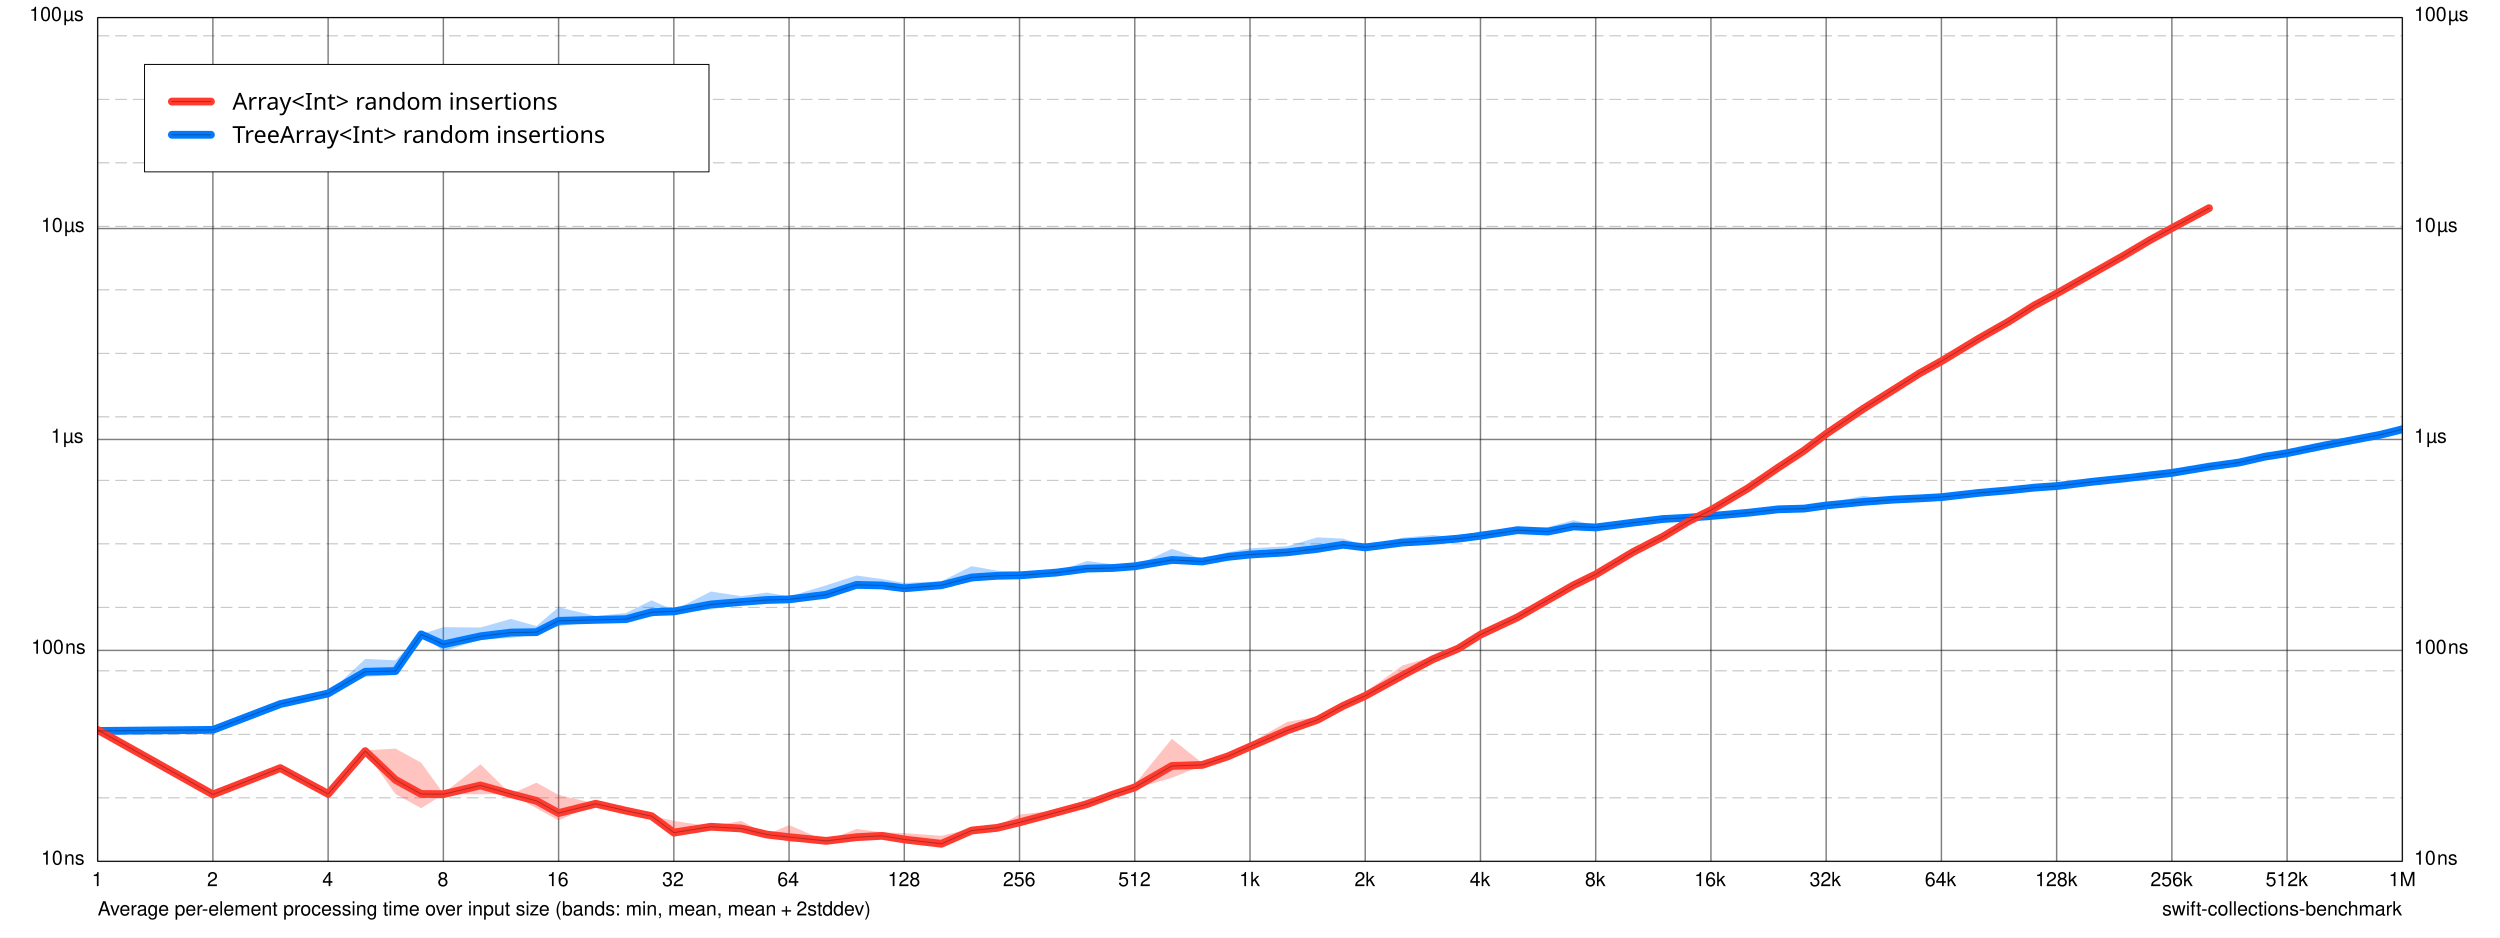
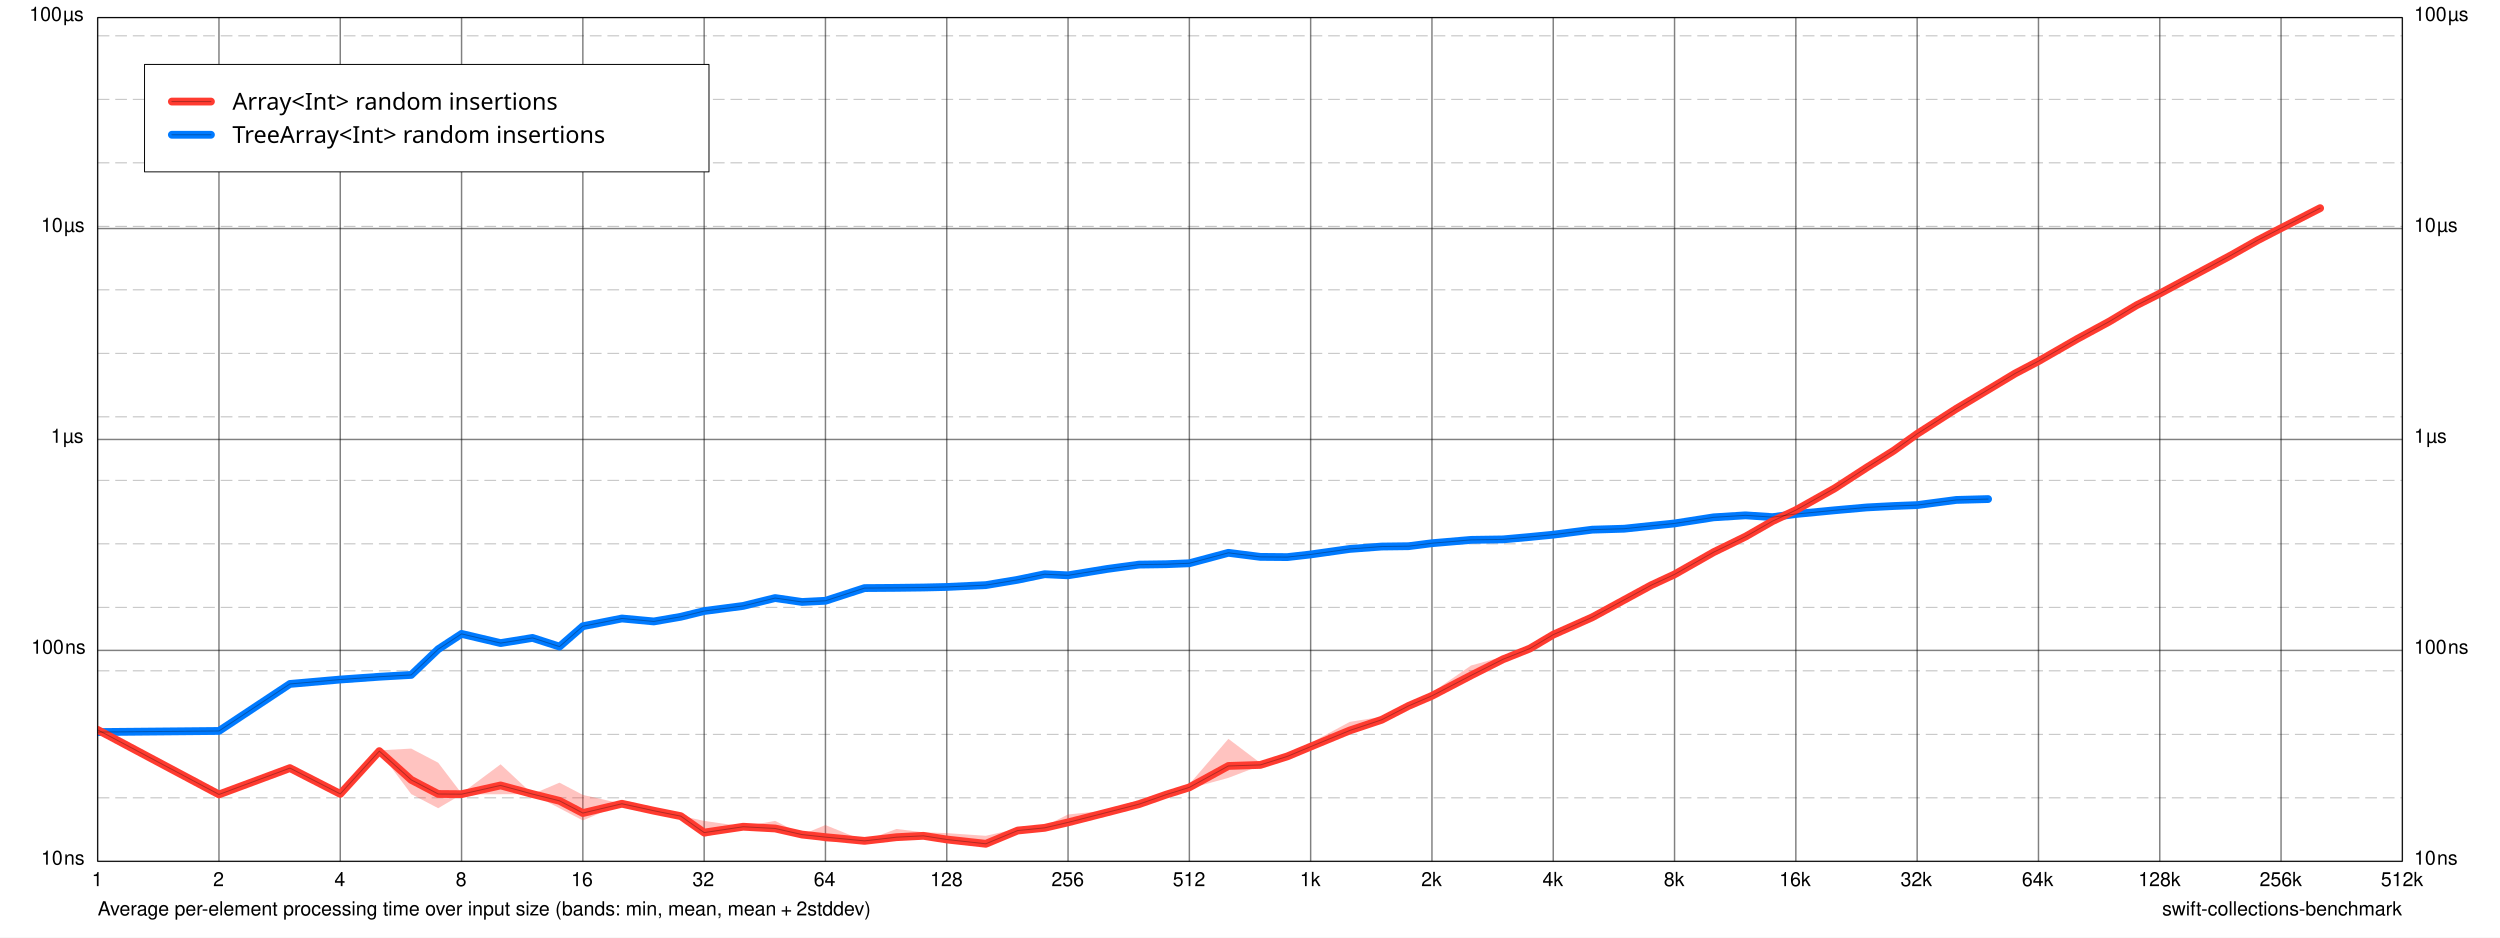
<svg xmlns="http://www.w3.org/2000/svg" xmlns:xlink="http://www.w3.org/1999/xlink" width="1280.0px" height="480.0px" viewBox="0.0 0.0 1280.0 480.0" version="1.1">
  <path d="M 0 0 L 0 480 L 1280 480 L 1280 0 z" fill="#FFFFFF" fill-opacity="1.0" stroke="none" />
  <text x="50" y="468.7" font-family="Helvetica" font-size="10" font-weight="normal" font-style="normal" fill="#000000" fill-opacity="1">Average per-element processing time over input size (bands: min, mean, mean + 2stddev)</text>
  <a xlink:href="https://github.com/apple/swift-collections-benchmark">
    <text x="1107" y="468.7" font-family="Helvetica" font-size="10" font-weight="normal" font-style="normal" fill="#000000" fill-opacity="1">swift-collections-benchmark</text>
  </a>
  <path d="M 50 9 L 50 441" fill="none" stroke-width="0.75" stroke="#000000" stroke-opacity="0.498" stroke-linecap="butt" stroke-linejoin="round" />
  <text x="47" y="453.7" font-family="Helvetica" font-size="10" font-weight="normal" font-style="normal" fill="#000000" fill-opacity="1">1</text>
-   <path d="M 109 9 L 109 441" fill="none" stroke-width="0.75" stroke="#000000" stroke-opacity="0.498" stroke-linecap="butt" stroke-linejoin="round" />
-   <text x="106" y="453.7" font-family="Helvetica" font-size="10" font-weight="normal" font-style="normal" fill="#000000" fill-opacity="1">2</text>
-   <path d="M 168 9 L 168 441" fill="none" stroke-width="0.75" stroke="#000000" stroke-opacity="0.498" stroke-linecap="butt" stroke-linejoin="round" />
-   <text x="165" y="453.7" font-family="Helvetica" font-size="10" font-weight="normal" font-style="normal" fill="#000000" fill-opacity="1">4</text>
-   <path d="M 227 9 L 227 441" fill="none" stroke-width="0.75" stroke="#000000" stroke-opacity="0.498" stroke-linecap="butt" stroke-linejoin="round" />
-   <text x="224" y="453.7" font-family="Helvetica" font-size="10" font-weight="normal" font-style="normal" fill="#000000" fill-opacity="1">8</text>
-   <path d="M 286 9 L 286 441" fill="none" stroke-width="0.75" stroke="#000000" stroke-opacity="0.498" stroke-linecap="butt" stroke-linejoin="round" />
-   <text x="280" y="453.7" font-family="Helvetica" font-size="10" font-weight="normal" font-style="normal" fill="#000000" fill-opacity="1">16</text>
-   <path d="M 345 9 L 345 441" fill="none" stroke-width="0.75" stroke="#000000" stroke-opacity="0.498" stroke-linecap="butt" stroke-linejoin="round" />
-   <text x="339" y="453.7" font-family="Helvetica" font-size="10" font-weight="normal" font-style="normal" fill="#000000" fill-opacity="1">32</text>
-   <path d="M 404 9 L 404 441" fill="none" stroke-width="0.75" stroke="#000000" stroke-opacity="0.498" stroke-linecap="butt" stroke-linejoin="round" />
-   <text x="398" y="453.7" font-family="Helvetica" font-size="10" font-weight="normal" font-style="normal" fill="#000000" fill-opacity="1">64</text>
-   <path d="M 463 9 L 463 441" fill="none" stroke-width="0.75" stroke="#000000" stroke-opacity="0.498" stroke-linecap="butt" stroke-linejoin="round" />
-   <text x="454.5" y="453.7" font-family="Helvetica" font-size="10" font-weight="normal" font-style="normal" fill="#000000" fill-opacity="1">128</text>
-   <path d="M 522 9 L 522 441" fill="none" stroke-width="0.75" stroke="#000000" stroke-opacity="0.498" stroke-linecap="butt" stroke-linejoin="round" />
-   <text x="513.5" y="453.7" font-family="Helvetica" font-size="10" font-weight="normal" font-style="normal" fill="#000000" fill-opacity="1">256</text>
-   <path d="M 581 9 L 581 441" fill="none" stroke-width="0.75" stroke="#000000" stroke-opacity="0.498" stroke-linecap="butt" stroke-linejoin="round" />
-   <text x="572.5" y="453.7" font-family="Helvetica" font-size="10" font-weight="normal" font-style="normal" fill="#000000" fill-opacity="1">512</text>
-   <path d="M 640 9 L 640 441" fill="none" stroke-width="0.75" stroke="#000000" stroke-opacity="0.498" stroke-linecap="butt" stroke-linejoin="round" />
-   <text x="634.5" y="453.7" font-family="Helvetica" font-size="10" font-weight="normal" font-style="normal" fill="#000000" fill-opacity="1">1k</text>
-   <path d="M 699 9 L 699 441" fill="none" stroke-width="0.75" stroke="#000000" stroke-opacity="0.498" stroke-linecap="butt" stroke-linejoin="round" />
-   <text x="693.5" y="453.7" font-family="Helvetica" font-size="10" font-weight="normal" font-style="normal" fill="#000000" fill-opacity="1">2k</text>
-   <path d="M 758 9 L 758 441" fill="none" stroke-width="0.75" stroke="#000000" stroke-opacity="0.498" stroke-linecap="butt" stroke-linejoin="round" />
-   <text x="752.5" y="453.7" font-family="Helvetica" font-size="10" font-weight="normal" font-style="normal" fill="#000000" fill-opacity="1">4k</text>
-   <path d="M 817 9 L 817 441" fill="none" stroke-width="0.75" stroke="#000000" stroke-opacity="0.498" stroke-linecap="butt" stroke-linejoin="round" />
-   <text x="811.5" y="453.7" font-family="Helvetica" font-size="10" font-weight="normal" font-style="normal" fill="#000000" fill-opacity="1">8k</text>
-   <path d="M 876 9 L 876 441" fill="none" stroke-width="0.75" stroke="#000000" stroke-opacity="0.498" stroke-linecap="butt" stroke-linejoin="round" />
-   <text x="867.5" y="453.7" font-family="Helvetica" font-size="10" font-weight="normal" font-style="normal" fill="#000000" fill-opacity="1">16k</text>
-   <path d="M 935 9 L 935 441" fill="none" stroke-width="0.75" stroke="#000000" stroke-opacity="0.498" stroke-linecap="butt" stroke-linejoin="round" />
-   <text x="926.5" y="453.7" font-family="Helvetica" font-size="10" font-weight="normal" font-style="normal" fill="#000000" fill-opacity="1">32k</text>
-   <path d="M 994 9 L 994 441" fill="none" stroke-width="0.75" stroke="#000000" stroke-opacity="0.498" stroke-linecap="butt" stroke-linejoin="round" />
-   <text x="985.5" y="453.7" font-family="Helvetica" font-size="10" font-weight="normal" font-style="normal" fill="#000000" fill-opacity="1">64k</text>
-   <path d="M 1053 9 L 1053 441" fill="none" stroke-width="0.75" stroke="#000000" stroke-opacity="0.498" stroke-linecap="butt" stroke-linejoin="round" />
-   <text x="1042" y="453.7" font-family="Helvetica" font-size="10" font-weight="normal" font-style="normal" fill="#000000" fill-opacity="1">128k</text>
-   <path d="M 1112 9 L 1112 441" fill="none" stroke-width="0.75" stroke="#000000" stroke-opacity="0.498" stroke-linecap="butt" stroke-linejoin="round" />
-   <text x="1101" y="453.7" font-family="Helvetica" font-size="10" font-weight="normal" font-style="normal" fill="#000000" fill-opacity="1">256k</text>
-   <path d="M 1171 9 L 1171 441" fill="none" stroke-width="0.75" stroke="#000000" stroke-opacity="0.498" stroke-linecap="butt" stroke-linejoin="round" />
-   <text x="1160" y="453.7" font-family="Helvetica" font-size="10" font-weight="normal" font-style="normal" fill="#000000" fill-opacity="1">512k</text>
+   <path d="M 112.11 9 L 112.11 441" fill="none" stroke-width="0.75" stroke="#000000" stroke-opacity="0.498" stroke-linecap="butt" stroke-linejoin="round" />
+   <text x="109.11" y="453.7" font-family="Helvetica" font-size="10" font-weight="normal" font-style="normal" fill="#000000" fill-opacity="1">2</text>
+   <path d="M 174.21 9 L 174.21 441" fill="none" stroke-width="0.75" stroke="#000000" stroke-opacity="0.498" stroke-linecap="butt" stroke-linejoin="round" />
+   <text x="171.21" y="453.7" font-family="Helvetica" font-size="10" font-weight="normal" font-style="normal" fill="#000000" fill-opacity="1">4</text>
+   <path d="M 236.32 9 L 236.32 441" fill="none" stroke-width="0.75" stroke="#000000" stroke-opacity="0.498" stroke-linecap="butt" stroke-linejoin="round" />
+   <text x="233.32" y="453.7" font-family="Helvetica" font-size="10" font-weight="normal" font-style="normal" fill="#000000" fill-opacity="1">8</text>
+   <path d="M 298.42 9 L 298.42 441" fill="none" stroke-width="0.75" stroke="#000000" stroke-opacity="0.498" stroke-linecap="butt" stroke-linejoin="round" />
+   <text x="292.42" y="453.7" font-family="Helvetica" font-size="10" font-weight="normal" font-style="normal" fill="#000000" fill-opacity="1">16</text>
+   <path d="M 360.53 9 L 360.53 441" fill="none" stroke-width="0.75" stroke="#000000" stroke-opacity="0.498" stroke-linecap="butt" stroke-linejoin="round" />
+   <text x="354.53" y="453.7" font-family="Helvetica" font-size="10" font-weight="normal" font-style="normal" fill="#000000" fill-opacity="1">32</text>
+   <path d="M 422.63 9 L 422.63 441" fill="none" stroke-width="0.75" stroke="#000000" stroke-opacity="0.498" stroke-linecap="butt" stroke-linejoin="round" />
+   <text x="416.63" y="453.7" font-family="Helvetica" font-size="10" font-weight="normal" font-style="normal" fill="#000000" fill-opacity="1">64</text>
+   <path d="M 484.74 9 L 484.74 441" fill="none" stroke-width="0.75" stroke="#000000" stroke-opacity="0.498" stroke-linecap="butt" stroke-linejoin="round" />
+   <text x="476.24" y="453.7" font-family="Helvetica" font-size="10" font-weight="normal" font-style="normal" fill="#000000" fill-opacity="1">128</text>
+   <path d="M 546.84 9 L 546.84 441" fill="none" stroke-width="0.75" stroke="#000000" stroke-opacity="0.498" stroke-linecap="butt" stroke-linejoin="round" />
+   <text x="538.34" y="453.7" font-family="Helvetica" font-size="10" font-weight="normal" font-style="normal" fill="#000000" fill-opacity="1">256</text>
+   <path d="M 608.95 9 L 608.95 441" fill="none" stroke-width="0.75" stroke="#000000" stroke-opacity="0.498" stroke-linecap="butt" stroke-linejoin="round" />
+   <text x="600.45" y="453.7" font-family="Helvetica" font-size="10" font-weight="normal" font-style="normal" fill="#000000" fill-opacity="1">512</text>
+   <path d="M 671.05 9 L 671.05 441" fill="none" stroke-width="0.75" stroke="#000000" stroke-opacity="0.498" stroke-linecap="butt" stroke-linejoin="round" />
+   <text x="665.55" y="453.7" font-family="Helvetica" font-size="10" font-weight="normal" font-style="normal" fill="#000000" fill-opacity="1">1k</text>
+   <path d="M 733.16 9 L 733.16 441" fill="none" stroke-width="0.75" stroke="#000000" stroke-opacity="0.498" stroke-linecap="butt" stroke-linejoin="round" />
+   <text x="727.66" y="453.7" font-family="Helvetica" font-size="10" font-weight="normal" font-style="normal" fill="#000000" fill-opacity="1">2k</text>
+   <path d="M 795.26 9 L 795.26 441" fill="none" stroke-width="0.75" stroke="#000000" stroke-opacity="0.498" stroke-linecap="butt" stroke-linejoin="round" />
+   <text x="789.76" y="453.7" font-family="Helvetica" font-size="10" font-weight="normal" font-style="normal" fill="#000000" fill-opacity="1">4k</text>
+   <path d="M 857.37 9 L 857.37 441" fill="none" stroke-width="0.75" stroke="#000000" stroke-opacity="0.498" stroke-linecap="butt" stroke-linejoin="round" />
+   <text x="851.87" y="453.7" font-family="Helvetica" font-size="10" font-weight="normal" font-style="normal" fill="#000000" fill-opacity="1">8k</text>
+   <path d="M 919.47 9 L 919.47 441" fill="none" stroke-width="0.75" stroke="#000000" stroke-opacity="0.498" stroke-linecap="butt" stroke-linejoin="round" />
+   <text x="910.97" y="453.7" font-family="Helvetica" font-size="10" font-weight="normal" font-style="normal" fill="#000000" fill-opacity="1">16k</text>
+   <path d="M 981.58 9 L 981.58 441" fill="none" stroke-width="0.75" stroke="#000000" stroke-opacity="0.498" stroke-linecap="butt" stroke-linejoin="round" />
+   <text x="973.08" y="453.7" font-family="Helvetica" font-size="10" font-weight="normal" font-style="normal" fill="#000000" fill-opacity="1">32k</text>
+   <path d="M 1043.7 9 L 1043.7 441" fill="none" stroke-width="0.75" stroke="#000000" stroke-opacity="0.498" stroke-linecap="butt" stroke-linejoin="round" />
+   <text x="1035.2" y="453.7" font-family="Helvetica" font-size="10" font-weight="normal" font-style="normal" fill="#000000" fill-opacity="1">64k</text>
+   <path d="M 1105.8 9 L 1105.8 441" fill="none" stroke-width="0.75" stroke="#000000" stroke-opacity="0.498" stroke-linecap="butt" stroke-linejoin="round" />
+   <text x="1094.8" y="453.7" font-family="Helvetica" font-size="10" font-weight="normal" font-style="normal" fill="#000000" fill-opacity="1">128k</text>
+   <path d="M 1167.9 9 L 1167.9 441" fill="none" stroke-width="0.75" stroke="#000000" stroke-opacity="0.498" stroke-linecap="butt" stroke-linejoin="round" />
+   <text x="1156.9" y="453.7" font-family="Helvetica" font-size="10" font-weight="normal" font-style="normal" fill="#000000" fill-opacity="1">256k</text>
  <path d="M 1230 9 L 1230 441" fill="none" stroke-width="0.75" stroke="#000000" stroke-opacity="0.498" stroke-linecap="butt" stroke-linejoin="round" />
-   <text x="1223" y="453.7" font-family="Helvetica" font-size="10" font-weight="normal" font-style="normal" fill="#000000" fill-opacity="1">1M</text>
+   <text x="1219" y="453.7" font-family="Helvetica" font-size="10" font-weight="normal" font-style="normal" fill="#000000" fill-opacity="1">512k</text>
  <path d="M 50 441 L 1230 441" fill="none" stroke-width="0.75" stroke="#000000" stroke-opacity="0.498" stroke-linecap="butt" stroke-linejoin="round" />
  <text x="21" y="442.7" font-family="Helvetica" font-size="10" font-weight="normal" font-style="normal" fill="#000000" fill-opacity="1">10 ns</text>
  <text x="1236" y="442.7" font-family="Helvetica" font-size="10" font-weight="normal" font-style="normal" fill="#000000" fill-opacity="1">10 ns</text>
  <path d="M 50 333 L 1230 333" fill="none" stroke-width="0.75" stroke="#000000" stroke-opacity="0.498" stroke-linecap="butt" stroke-linejoin="round" />
  <text x="16" y="334.7" font-family="Helvetica" font-size="10" font-weight="normal" font-style="normal" fill="#000000" fill-opacity="1">100 ns</text>
  <text x="1236" y="334.7" font-family="Helvetica" font-size="10" font-weight="normal" font-style="normal" fill="#000000" fill-opacity="1">100 ns</text>
  <path d="M 50 225 L 1230 225" fill="none" stroke-width="0.75" stroke="#000000" stroke-opacity="0.498" stroke-linecap="butt" stroke-linejoin="round" />
  <text x="26" y="226.7" font-family="Helvetica" font-size="10" font-weight="normal" font-style="normal" fill="#000000" fill-opacity="1">1 µs</text>
  <text x="1236" y="226.7" font-family="Helvetica" font-size="10" font-weight="normal" font-style="normal" fill="#000000" fill-opacity="1">1 µs</text>
  <path d="M 50 117 L 1230 117" fill="none" stroke-width="0.75" stroke="#000000" stroke-opacity="0.498" stroke-linecap="butt" stroke-linejoin="round" />
  <text x="21" y="118.7" font-family="Helvetica" font-size="10" font-weight="normal" font-style="normal" fill="#000000" fill-opacity="1">10 µs</text>
  <text x="1236" y="118.7" font-family="Helvetica" font-size="10" font-weight="normal" font-style="normal" fill="#000000" fill-opacity="1">10 µs</text>
  <path d="M 50 9 L 1230 9" fill="none" stroke-width="0.75" stroke="#000000" stroke-opacity="0.498" stroke-linecap="butt" stroke-linejoin="round" />
  <text x="15" y="10.7" font-family="Helvetica" font-size="10" font-weight="normal" font-style="normal" fill="#000000" fill-opacity="1">100 µs</text>
  <text x="1236" y="10.7" font-family="Helvetica" font-size="10" font-weight="normal" font-style="normal" fill="#000000" fill-opacity="1">100 µs</text>
  <path d="M 50 408.49 L 1230 408.49" fill="none" stroke-width="0.5" stroke="#000000" stroke-opacity="0.259" stroke-linecap="butt" stroke-linejoin="round" stroke-dasharray="6 3" stroke-dashoffset="0" />
  <path d="M 50 375.98 L 1230 375.98" fill="none" stroke-width="0.5" stroke="#000000" stroke-opacity="0.259" stroke-linecap="butt" stroke-linejoin="round" stroke-dasharray="6 3" stroke-dashoffset="0" />
  <path d="M 50 343.47 L 1230 343.47" fill="none" stroke-width="0.5" stroke="#000000" stroke-opacity="0.259" stroke-linecap="butt" stroke-linejoin="round" stroke-dasharray="6 3" stroke-dashoffset="0" />
  <path d="M 50 310.96 L 1230 310.96" fill="none" stroke-width="0.5" stroke="#000000" stroke-opacity="0.259" stroke-linecap="butt" stroke-linejoin="round" stroke-dasharray="6 3" stroke-dashoffset="0" />
  <path d="M 50 278.44 L 1230 278.44" fill="none" stroke-width="0.5" stroke="#000000" stroke-opacity="0.259" stroke-linecap="butt" stroke-linejoin="round" stroke-dasharray="6 3" stroke-dashoffset="0" />
  <path d="M 50 245.93 L 1230 245.93" fill="none" stroke-width="0.5" stroke="#000000" stroke-opacity="0.259" stroke-linecap="butt" stroke-linejoin="round" stroke-dasharray="6 3" stroke-dashoffset="0" />
  <path d="M 50 213.42 L 1230 213.42" fill="none" stroke-width="0.5" stroke="#000000" stroke-opacity="0.259" stroke-linecap="butt" stroke-linejoin="round" stroke-dasharray="6 3" stroke-dashoffset="0" />
  <path d="M 50 180.91 L 1230 180.91" fill="none" stroke-width="0.5" stroke="#000000" stroke-opacity="0.259" stroke-linecap="butt" stroke-linejoin="round" stroke-dasharray="6 3" stroke-dashoffset="0" />
  <path d="M 50 148.4 L 1230 148.4" fill="none" stroke-width="0.5" stroke="#000000" stroke-opacity="0.259" stroke-linecap="butt" stroke-linejoin="round" stroke-dasharray="6 3" stroke-dashoffset="0" />
  <path d="M 50 115.89 L 1230 115.89" fill="none" stroke-width="0.5" stroke="#000000" stroke-opacity="0.259" stroke-linecap="butt" stroke-linejoin="round" stroke-dasharray="6 3" stroke-dashoffset="0" />
  <path d="M 50 83.376 L 1230 83.376" fill="none" stroke-width="0.5" stroke="#000000" stroke-opacity="0.259" stroke-linecap="butt" stroke-linejoin="round" stroke-dasharray="6 3" stroke-dashoffset="0" />
  <path d="M 50 50.865 L 1230 50.865" fill="none" stroke-width="0.5" stroke="#000000" stroke-opacity="0.259" stroke-linecap="butt" stroke-linejoin="round" stroke-dasharray="6 3" stroke-dashoffset="0" />
  <path d="M 50 18.354 L 1230 18.354" fill="none" stroke-width="0.5" stroke="#000000" stroke-opacity="0.259" stroke-linecap="butt" stroke-linejoin="round" stroke-dasharray="6 3" stroke-dashoffset="0" />
  <path d="M 74 33 L 74 88 L 363 88 L 363 33 z" fill="#FFFFFF" fill-opacity="1.0" stroke="none" />
  <clipPath id="clip-0">
    <path d="M 50 9 L 50 441 L 1230 441 L 1230 9 z" />
  </clipPath>
  <g clip-path="url(#clip-0)">
-     <path d="M 50 372.68L 109 373.69L 143.51 360.48L 168 355.04L 186.99 337.38L 202.51 338.08L 215.63 324.73L 227 321.09L 245.99 321.28L 261.51 316.86L 274.63 320.54L 286 310.89L 304.99 315.43L 320.51 313.86L 333.63 307.34L 345 312.49L 363.99 302.86L 379.51 305.24L 392.63 303.37L 404 305.43L 422.99 299.68L 438.51 294.65L 451.63 296.48L 463 298.45L 481.99 297.65L 497.51 289.87L 510.63 292.21L 522 292.59L 540.99 292.64L 556.51 287.21L 569.63 288.93L 581 289.92L 599.99 280.98L 615.51 286.2L 628.63 282.77L 640 280.75L 658.99 279.69L 674.51 275.12L 687.63 275.76L 699 279.57L 717.99 275.31L 733.51 273.93L 746.63 275.41L 758 271.95L 776.99 270.99L 792.51 269.87L 805.63 266.34L 817 268.93L 835.99 265.81L 851.51 265.35L 864.63 263.2L 876 264.13L 894.99 262.27L 910.51 259.22L 923.63 260.24L 935 257.74L 953.99 253.92L 969.51 255.78L 982.63 253.84L 994 253.41L 1013 251.87L 1028.5 250.69L 1041.6 248.16L 1053 248.43L 1072 246.03L 1087.5 243.92L 1100.6 241.57L 1112 240.08L 1131 237.81L 1146.5 236.52L 1159.6 233.07L 1171 231.57L 1190 227.61L 1205.5 224.88L 1218.6 222.28L 1230 217.43L 1230 220.69L 1218.6 222.75L 1205.5 225.23L 1190 228.29L 1171 232.19L 1159.6 234.1L 1146.5 236.88L 1131 239.34L 1112 242.88L 1100.6 244.09L 1087.5 245.34L 1072 246.78L 1053 249.03L 1041.6 250.2L 1028.5 251.18L 1013 252.55L 994 254.95L 982.63 255.66L 969.51 255.81L 953.99 258.09L 935 259.18L 923.63 260.46L 910.51 261.32L 894.99 262.63L 876 264.23L 864.63 265.69L 851.51 265.86L 835.99 268.27L 817 270.47L 805.63 270.73L 792.51 273L 776.99 271.61L 758 275.2L 746.63 275.9L 733.51 277.96L 717.99 278.7L 699 280.53L 687.63 280.09L 674.51 283.24L 658.99 283.95L 640 285.11L 628.63 285.98L 615.51 287.95L 599.99 288.88L 581 289.95L 569.63 291.51L 556.51 292.57L 540.99 293.34L 522 295.32L 510.63 295.77L 497.51 297.9L 481.99 300.37L 463 302.23L 451.63 300.98L 438.51 301.29L 422.99 306.33L 404 307.42L 392.63 308.62L 379.51 309.29L 363.99 312.07L 345 313.25L 333.63 315.79L 320.51 318.18L 304.99 318.06L 286 320.63L 274.63 324.81L 261.51 326.61L 245.99 327.48L 227 333.47L 215.63 324.84L 202.51 345.67L 186.99 346.49L 168 355.04L 143.51 360.48L 109 373.69L 50 374.82" fill="#007AFF" fill-opacity="0.302" stroke="none" />
-     <path d="M 50 373.69L 109 405.19L 143.51 393.27L 168 405.69L 186.99 384.18L 202.51 383.28L 215.63 390.51L 227 406.22L 245.99 391.32L 261.51 406.57L 274.63 400.73L 286 406.99L 304.99 411.52L 320.51 415.09L 333.63 417.72L 345 420.31L 363.99 423.18L 379.51 420.29L 392.63 427.3L 404 422.43L 422.99 430.53L 438.51 424.43L 451.63 426.14L 463 426.55L 481.99 427.93L 497.51 424.23L 510.63 422.99L 522 417.01L 540.99 414.95L 556.51 409.47L 569.63 405.42L 581 401.47L 599.99 378.29L 615.51 390.64L 628.63 387.08L 640 380.39L 658.99 369.61L 674.51 366.95L 687.63 359.56L 699 354.58L 717.99 340.75L 733.51 336.21L 746.63 331.03L 758 323.4L 776.99 315.37L 792.51 306.01L 805.63 299.31L 817 292.66L 835.99 281.58L 851.51 274.33L 864.63 264.49L 876 260.12L 894.99 249.8L 910.51 239.09L 923.63 230.4L 935 220.23L 953.99 207.16L 969.51 198.27L 982.63 190.44L 994 184.54L 1013 173.11L 1028.5 164.4L 1041.6 155.51L 1053 149.81L 1072 138.89L 1087.5 129.97L 1100.6 122.61L 1112 116.31L 1131 106.58L 1131 106.58L 1112 117.01L 1100.6 123.17L 1087.5 131.11L 1072 139.82L 1053 150.47L 1041.6 156.65L 1028.5 164.69L 1013 173.56L 994 185.07L 982.63 191.52L 969.51 200L 953.99 210.08L 935 222.82L 923.63 230.82L 910.51 239.45L 894.99 250.01L 876 261.56L 864.63 267.68L 851.51 274.88L 835.99 283.13L 817 294.59L 805.63 299.75L 792.51 307.57L 776.99 316.26L 758 325.5L 746.63 332.41L 733.51 338.06L 717.99 347.76L 699 356.87L 687.63 362.09L 674.51 369.11L 658.99 375.67L 640 382.96L 628.63 387.35L 615.51 391.99L 599.99 398.27L 581 403.73L 569.63 407.42L 556.51 412.56L 540.99 416.31L 522 422.58L 510.63 424.15L 497.51 425.59L 481.99 433.56L 463 431.03L 451.63 428.6L 438.51 430.22L 422.99 430.53L 404 431.01L 392.63 427.3L 379.51 425.64L 363.99 423.33L 345 428.58L 333.63 417.92L 320.51 415.09L 304.99 411.52L 286 420.07L 274.63 413.8L 261.51 406.57L 245.99 406.65L 227 406.76L 215.63 413.8L 202.51 406.57L 186.99 384.72L 168 406.76L 143.51 393.27L 109 407.33L 50 373.69" fill="#FF3B30" fill-opacity="0.302" stroke="none" />
-     <path d="M 50 374.25L 109 373.69L 143.51 360.48L 168 355.04L 186.99 343.94L 202.51 343.56L 215.63 324.81L 227 329.91L 245.99 325.78L 261.51 323.87L 274.63 323.66L 286 317.88L 304.99 317.36L 320.51 317.01L 333.63 313.43L 345 313.05L 363.99 309.48L 379.51 308.19L 392.63 307.19L 404 306.89L 422.99 304.5L 438.51 299.46L 451.63 299.76L 463 301.21L 481.99 299.64L 497.51 295.66L 510.63 294.81L 522 294.59L 540.99 293.15L 556.51 291.11L 569.63 290.82L 581 289.94L 599.99 286.68L 615.51 287.49L 628.63 285.12L 640 283.93L 658.99 282.8L 674.51 280.98L 687.63 278.92L 699 280.28L 717.99 277.79L 733.51 276.87L 746.63 275.77L 758 274.33L 776.99 271.45L 792.51 272.16L 805.63 269.54L 817 270.06L 835.99 267.61L 851.51 265.73L 864.63 265.03L 876 264.2L 894.99 262.53L 910.51 260.76L 923.63 260.4L 935 258.8L 953.99 256.96L 969.51 255.8L 982.63 255.18L 994 254.54L 1013 252.37L 1028.5 251.05L 1041.6 249.66L 1053 248.88L 1072 246.58L 1087.5 244.97L 1100.6 243.42L 1112 242.13L 1131 238.94L 1146.5 236.79L 1159.6 233.82L 1171 232.02L 1190 228.11L 1205.5 225.14L 1218.6 222.63L 1230 219.82" fill="none" stroke-width="4" stroke="#007AFF" stroke-opacity="1" stroke-linecap="round" stroke-linejoin="round" />
-     <path d="M 50 373.69L 109 406.76L 143.51 393.27L 168 406.48L 186.99 384.58L 202.51 399.29L 215.63 406.52L 227 406.62L 245.99 402.14L 261.51 406.57L 274.63 410.02L 286 416.28L 304.99 411.52L 320.51 415.09L 333.63 417.87L 345 426.28L 363.99 423.29L 379.51 424.18L 392.63 427.3L 404 428.61L 422.99 430.53L 438.51 428.64L 451.63 427.94L 463 429.82L 481.99 432.02L 497.51 425.23L 510.63 423.85L 522 421.06L 540.99 415.95L 556.51 411.73L 569.63 406.89L 581 403.13L 599.99 392.17L 615.51 391.64L 628.63 387.28L 640 382.28L 658.99 374.01L 674.51 368.54L 687.63 361.42L 699 356.26L 717.99 345.83L 733.51 337.57L 746.63 332.05L 758 324.94L 776.99 316.03L 792.51 307.15L 805.63 299.64L 817 294.08L 835.99 282.72L 851.51 274.74L 864.63 266.83L 876 261.18L 894.99 249.95L 910.51 239.36L 923.63 230.71L 935 222.13L 953.99 209.3L 969.51 199.54L 982.63 191.24L 994 184.93L 1013 173.44L 1028.5 164.61L 1041.6 156.35L 1053 150.3L 1072 139.57L 1087.5 130.81L 1100.6 123.02L 1112 116.82L 1131 106.58" fill="none" stroke-width="4" stroke="#FF3B30" stroke-opacity="1" stroke-linecap="round" stroke-linejoin="round" />
-     <path d="M 50 374.25L 109 373.69L 143.51 360.48L 168 355.04L 186.99 343.94L 202.51 343.56L 215.63 324.81L 227 329.91L 245.99 325.78L 261.51 323.87L 274.63 323.66L 286 317.88L 304.99 317.36L 320.51 317.01L 333.63 313.43L 345 313.05L 363.99 309.48L 379.51 308.19L 392.63 307.19L 404 306.89L 422.99 304.5L 438.51 299.46L 451.63 299.76L 463 301.21L 481.99 299.64L 497.51 295.66L 510.63 294.81L 522 294.59L 540.99 293.15L 556.51 291.11L 569.63 290.82L 581 289.94L 599.99 286.68L 615.51 287.49L 628.63 285.12L 640 283.93L 658.99 282.8L 674.51 280.98L 687.63 278.92L 699 280.28L 717.99 277.79L 733.51 276.87L 746.63 275.77L 758 274.33L 776.99 271.45L 792.51 272.16L 805.63 269.54L 817 270.06L 835.99 267.61L 851.51 265.73L 864.63 265.03L 876 264.2L 894.99 262.53L 910.51 260.76L 923.63 260.4L 935 258.8L 953.99 256.96L 969.51 255.8L 982.63 255.18L 994 254.54L 1013 252.37L 1028.5 251.05L 1041.6 249.66L 1053 248.88L 1072 246.58L 1087.5 244.97L 1100.6 243.42L 1112 242.13L 1131 238.94L 1146.5 236.79L 1159.6 233.82L 1171 232.02L 1190 228.11L 1205.5 225.14L 1218.6 222.63L 1230 219.82" fill="none" stroke-width="0.5" stroke="#000000" stroke-opacity="0.302" stroke-linecap="round" stroke-linejoin="round" />
-     <path d="M 50 373.69L 109 406.76L 143.51 393.27L 168 406.48L 186.99 384.58L 202.51 399.29L 215.63 406.52L 227 406.62L 245.99 402.14L 261.51 406.57L 274.63 410.02L 286 416.28L 304.99 411.52L 320.51 415.09L 333.63 417.87L 345 426.28L 363.99 423.29L 379.51 424.18L 392.63 427.3L 404 428.61L 422.99 430.53L 438.51 428.64L 451.63 427.94L 463 429.82L 481.99 432.02L 497.51 425.23L 510.63 423.85L 522 421.06L 540.99 415.95L 556.51 411.73L 569.63 406.89L 581 403.13L 599.99 392.17L 615.51 391.64L 628.63 387.28L 640 382.28L 658.99 374.01L 674.51 368.54L 687.63 361.42L 699 356.26L 717.99 345.83L 733.51 337.57L 746.63 332.05L 758 324.94L 776.99 316.03L 792.51 307.15L 805.63 299.64L 817 294.08L 835.99 282.72L 851.51 274.74L 864.63 266.83L 876 261.18L 894.99 249.95L 910.51 239.36L 923.63 230.71L 935 222.13L 953.99 209.3L 969.51 199.54L 982.63 191.24L 994 184.93L 1013 173.44L 1028.5 164.61L 1041.6 156.35L 1053 150.3L 1072 139.57L 1087.5 130.81L 1100.6 123.02L 1112 116.82L 1131 106.58" fill="none" stroke-width="0.5" stroke="#000000" stroke-opacity="0.302" stroke-linecap="round" stroke-linejoin="round" />
+     <path d="M 50 374.82L 112.11 374.25L 148.43 350.18L 174.21 347.92L 194.2 346.49L 210.54 345.56L 224.35 332.4L 236.32 324.55L 256.31 329.26L 272.65 326.61L 286.46 331.06L 298.42 320.63L 318.41 316.67L 334.75 318.18L 348.56 315.79L 360.53 312.85L 380.52 310.23L 396.86 306.2L 410.67 308.21L 422.63 307.6L 442.63 301.1L 458.96 300.98L 472.77 300.8L 484.74 300.52L 504.73 299.58L 521.07 296.85L 534.88 293.99L 546.84 294.57L 566.84 291.31L 583.17 289.08L 596.98 288.88L 608.95 288.39L 628.94 283.04L 645.28 285.12L 659.09 285.24L 671.05 283.88L 691.05 281.06L 707.38 279.83L 721.19 279.65L 733.16 278.13L 753.15 276.42L 769.49 276.17L 783.3 274.93L 795.26 273.75L 815.26 271.19L 831.59 270.7L 845.4 269.23L 857.37 268L 877.36 264.87L 893.7 263.85L 907.51 264.78L 919.47 263.17L 939.47 261.25L 955.8 259.8L 969.61 259.08L 981.58 258.61L 1001.6 255.97L 1017.9 255.52L 1017.9 255.52L 1001.6 255.97L 981.58 258.61L 969.61 259.08L 955.8 259.8L 939.47 261.25L 919.47 263.17L 907.51 264.78L 893.7 263.85L 877.36 264.87L 857.37 268L 845.4 269.23L 831.59 270.7L 815.26 271.19L 795.26 273.75L 783.3 274.93L 769.49 276.17L 753.15 276.42L 733.16 278.13L 721.19 279.65L 707.38 279.83L 691.05 281.06L 671.05 283.88L 659.09 285.24L 645.28 285.12L 628.94 283.04L 608.95 288.39L 596.98 288.88L 583.17 289.08L 566.84 291.31L 546.84 294.57L 534.88 293.99L 521.07 296.85L 504.73 299.58L 484.74 300.52L 472.77 300.8L 458.96 300.98L 442.63 301.1L 422.63 307.6L 410.67 308.21L 396.86 306.2L 380.52 310.23L 360.53 312.85L 348.56 315.79L 334.75 318.18L 318.41 316.67L 298.42 320.63L 286.46 331.06L 272.65 326.61L 256.31 329.26L 236.32 324.55L 224.35 332.4L 210.54 345.56L 194.2 346.49L 174.21 347.92L 148.43 350.18L 112.11 374.25L 50 374.82" fill="#007AFF" fill-opacity="0.302" stroke="none" />
+     <path d="M 50 373.69L 112.11 405.19L 148.43 393.27L 174.21 405.69L 194.2 384.18L 210.54 383.28L 224.35 390.51L 236.32 406.22L 256.31 391.32L 272.65 406.57L 286.46 400.73L 298.42 406.99L 318.41 411.52L 334.75 415.09L 348.56 417.72L 360.53 420.31L 380.52 423.18L 396.86 420.29L 410.67 427.3L 422.63 422.43L 442.63 430.53L 458.96 424.43L 472.77 426.14L 484.74 426.55L 504.73 427.93L 521.07 424.23L 534.88 422.99L 546.84 417.01L 566.84 414.95L 583.17 409.47L 596.98 405.42L 608.95 401.47L 628.94 378.29L 645.28 390.64L 659.09 387.08L 671.05 380.39L 691.05 369.61L 707.38 366.95L 721.19 359.56L 733.16 354.58L 753.15 340.75L 769.49 336.21L 783.3 331.03L 795.26 323.4L 815.26 315.37L 831.59 306.01L 845.4 299.31L 857.37 292.66L 877.36 281.58L 893.7 274.33L 907.51 264.49L 919.47 260.12L 939.47 249.8L 955.8 239.09L 969.61 230.4L 981.58 220.23L 1001.6 207.16L 1017.9 198.27L 1031.7 190.44L 1043.7 184.54L 1063.7 173.11L 1080 164.4L 1093.8 155.51L 1105.8 149.81L 1125.8 138.89L 1142.1 129.97L 1155.9 122.61L 1167.9 116.31L 1187.9 106.58L 1187.9 106.58L 1167.9 117.01L 1155.9 123.17L 1142.1 131.11L 1125.8 139.82L 1105.8 150.47L 1093.8 156.65L 1080 164.69L 1063.7 173.56L 1043.7 185.07L 1031.7 191.52L 1017.9 200L 1001.6 210.08L 981.58 222.82L 969.61 230.82L 955.8 239.45L 939.47 250.01L 919.47 261.56L 907.51 267.68L 893.7 274.88L 877.36 283.13L 857.37 294.59L 845.4 299.75L 831.59 307.57L 815.26 316.26L 795.26 325.5L 783.3 332.41L 769.49 338.06L 753.15 347.76L 733.16 356.87L 721.19 362.09L 707.38 369.11L 691.05 375.67L 671.05 382.96L 659.09 387.35L 645.28 391.99L 628.94 398.27L 608.95 403.73L 596.98 407.42L 583.17 412.56L 566.84 416.31L 546.84 422.58L 534.88 424.15L 521.07 425.59L 504.73 433.56L 484.74 431.03L 472.77 428.6L 458.96 430.22L 442.63 430.53L 422.63 431.01L 410.67 427.3L 396.86 425.64L 380.52 423.33L 360.53 428.58L 348.56 417.92L 334.75 415.09L 318.41 411.52L 298.42 420.07L 286.46 413.8L 272.65 406.57L 256.31 406.65L 236.32 406.76L 224.35 413.8L 210.54 406.57L 194.2 384.72L 174.21 406.76L 148.43 393.27L 112.11 407.33L 50 373.69" fill="#FF3B30" fill-opacity="0.302" stroke="none" />
+     <path d="M 50 374.82L 112.11 374.25L 148.43 350.18L 174.21 347.92L 194.2 346.49L 210.54 345.56L 224.35 332.4L 236.32 324.55L 256.31 329.26L 272.65 326.61L 286.46 331.06L 298.42 320.63L 318.41 316.67L 334.75 318.18L 348.56 315.79L 360.53 312.85L 380.52 310.23L 396.86 306.2L 410.67 308.21L 422.63 307.6L 442.63 301.1L 458.96 300.98L 472.77 300.8L 484.74 300.52L 504.73 299.58L 521.07 296.85L 534.88 293.99L 546.84 294.57L 566.84 291.31L 583.17 289.08L 596.98 288.88L 608.95 288.39L 628.94 283.04L 645.28 285.12L 659.09 285.24L 671.05 283.88L 691.05 281.06L 707.38 279.83L 721.19 279.65L 733.16 278.13L 753.15 276.42L 769.49 276.17L 783.3 274.93L 795.26 273.75L 815.26 271.19L 831.59 270.7L 845.4 269.23L 857.37 268L 877.36 264.87L 893.7 263.85L 907.51 264.78L 919.47 263.17L 939.47 261.25L 955.8 259.8L 969.61 259.08L 981.58 258.61L 1001.6 255.97L 1017.9 255.52" fill="none" stroke-width="4" stroke="#007AFF" stroke-opacity="1" stroke-linecap="round" stroke-linejoin="round" />
+     <path d="M 50 373.69L 112.11 406.76L 148.43 393.27L 174.21 406.48L 194.2 384.58L 210.54 399.29L 224.35 406.52L 236.32 406.62L 256.31 402.14L 272.65 406.57L 286.46 410.02L 298.42 416.28L 318.41 411.52L 334.75 415.09L 348.56 417.87L 360.53 426.28L 380.52 423.29L 396.86 424.18L 410.67 427.3L 422.63 428.61L 442.63 430.53L 458.96 428.64L 472.77 427.94L 484.74 429.82L 504.73 432.02L 521.07 425.23L 534.88 423.85L 546.84 421.06L 566.84 415.95L 583.17 411.73L 596.98 406.89L 608.95 403.13L 628.94 392.17L 645.28 391.64L 659.09 387.28L 671.05 382.28L 691.05 374.01L 707.38 368.54L 721.19 361.42L 733.16 356.26L 753.15 345.83L 769.49 337.57L 783.3 332.05L 795.26 324.94L 815.26 316.03L 831.59 307.15L 845.4 299.64L 857.37 294.08L 877.36 282.72L 893.7 274.74L 907.51 266.83L 919.47 261.18L 939.47 249.95L 955.8 239.36L 969.61 230.71L 981.58 222.13L 1001.6 209.3L 1017.9 199.54L 1031.7 191.24L 1043.7 184.93L 1063.7 173.44L 1080 164.61L 1093.8 156.35L 1105.8 150.3L 1125.8 139.57L 1142.1 130.81L 1155.9 123.02L 1167.9 116.82L 1187.9 106.58" fill="none" stroke-width="4" stroke="#FF3B30" stroke-opacity="1" stroke-linecap="round" stroke-linejoin="round" />
+     <path d="M 50 374.82L 112.11 374.25L 148.43 350.18L 174.21 347.92L 194.2 346.49L 210.54 345.56L 224.35 332.4L 236.32 324.55L 256.31 329.26L 272.65 326.61L 286.46 331.06L 298.42 320.63L 318.41 316.67L 334.75 318.18L 348.56 315.79L 360.53 312.85L 380.52 310.23L 396.86 306.2L 410.67 308.21L 422.63 307.6L 442.63 301.1L 458.96 300.98L 472.77 300.8L 484.74 300.52L 504.73 299.58L 521.07 296.85L 534.88 293.99L 546.84 294.57L 566.84 291.31L 583.17 289.08L 596.98 288.88L 608.95 288.39L 628.94 283.04L 645.28 285.12L 659.09 285.24L 671.05 283.88L 691.05 281.06L 707.38 279.83L 721.19 279.65L 733.16 278.13L 753.15 276.42L 769.49 276.17L 783.3 274.93L 795.26 273.75L 815.26 271.19L 831.59 270.7L 845.4 269.23L 857.37 268L 877.36 264.87L 893.7 263.85L 907.51 264.78L 919.47 263.17L 939.47 261.25L 955.8 259.8L 969.61 259.08L 981.58 258.61L 1001.6 255.97L 1017.9 255.52" fill="none" stroke-width="0.5" stroke="#000000" stroke-opacity="0.302" stroke-linecap="round" stroke-linejoin="round" />
+     <path d="M 50 373.69L 112.11 406.76L 148.43 393.27L 174.21 406.48L 194.2 384.58L 210.54 399.29L 224.35 406.52L 236.32 406.62L 256.31 402.14L 272.65 406.57L 286.46 410.02L 298.42 416.28L 318.41 411.52L 334.75 415.09L 348.56 417.87L 360.53 426.28L 380.52 423.29L 396.86 424.18L 410.67 427.3L 422.63 428.61L 442.63 430.53L 458.96 428.64L 472.77 427.94L 484.74 429.82L 504.73 432.02L 521.07 425.23L 534.88 423.85L 546.84 421.06L 566.84 415.95L 583.17 411.73L 596.98 406.89L 608.95 403.13L 628.94 392.17L 645.28 391.64L 659.09 387.28L 671.05 382.28L 691.05 374.01L 707.38 368.54L 721.19 361.42L 733.16 356.26L 753.15 345.83L 769.49 337.57L 783.3 332.05L 795.26 324.94L 815.26 316.03L 831.59 307.15L 845.4 299.64L 857.37 294.08L 877.36 282.72L 893.7 274.74L 907.51 266.83L 919.47 261.18L 939.47 249.95L 955.8 239.36L 969.61 230.71L 981.58 222.13L 1001.6 209.3L 1017.9 199.54L 1031.7 191.24L 1043.7 184.93L 1063.7 173.44L 1080 164.61L 1093.8 156.35L 1105.8 150.3L 1125.8 139.57L 1142.1 130.81L 1155.9 123.02L 1167.9 116.82L 1187.9 106.58" fill="none" stroke-width="0.5" stroke="#000000" stroke-opacity="0.302" stroke-linecap="round" stroke-linejoin="round" />
  </g>
  <path d="M 74 33 L 74 88 L 363 88 L 363 33 z" fill="#FFFFFF" fill-opacity="0.702" stroke-width="0.5" stroke="#000000" stroke-opacity="1" stroke-linecap="round" stroke-linejoin="round" />
  <path d="M 88 52 L 108 52" fill="none" stroke-width="4" stroke="#FF3B30" stroke-opacity="1" stroke-linecap="round" stroke-linejoin="round" />
  <path d="M 88 52 L 108 52" fill="none" stroke-width="0.5" stroke="#000000" stroke-opacity="0.302" stroke-linecap="round" stroke-linejoin="round" />
  <text x="119" y="56.17" font-family="Menlo" font-size="12" font-weight="normal" font-style="normal" fill="#000000" fill-opacity="1">Array&lt;Int&gt; random insertions</text>
  <path d="M 88 69 L 108 69" fill="none" stroke-width="4" stroke="#007AFF" stroke-opacity="1" stroke-linecap="round" stroke-linejoin="round" />
  <path d="M 88 69 L 108 69" fill="none" stroke-width="0.5" stroke="#000000" stroke-opacity="0.302" stroke-linecap="round" stroke-linejoin="round" />
  <text x="119" y="73.17" font-family="Menlo" font-size="12" font-weight="normal" font-style="normal" fill="#000000" fill-opacity="1">TreeArray&lt;Int&gt; random insertions</text>
  <path d="M 50 9 L 50 441 L 1230 441 L 1230 9 z" fill="none" stroke-width="0.5" stroke="#000000" stroke-opacity="1" stroke-linecap="round" stroke-linejoin="round" />
</svg>
